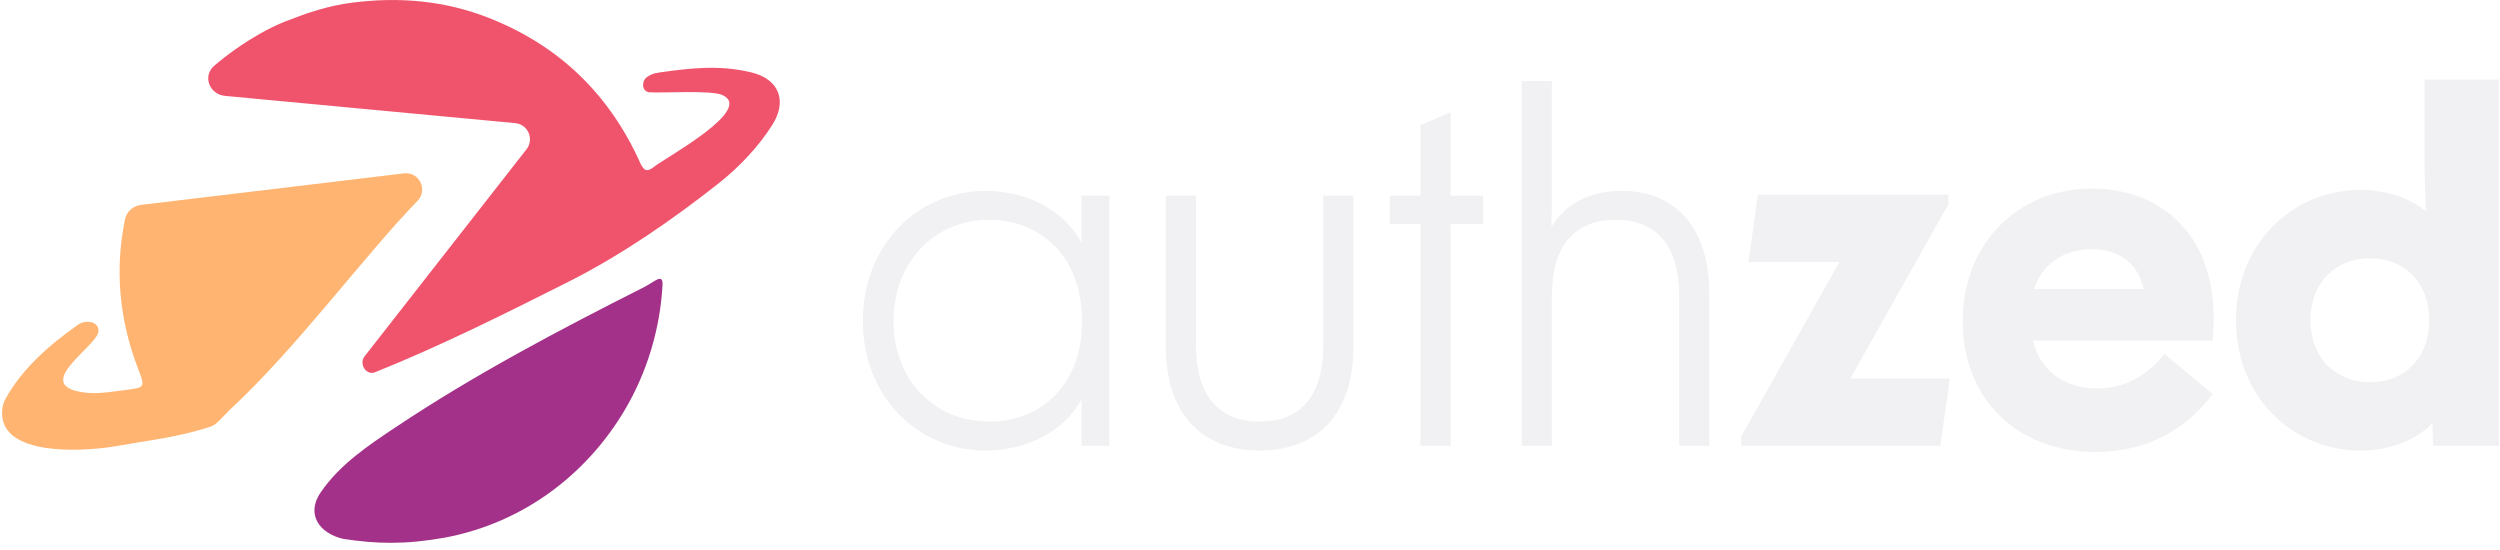
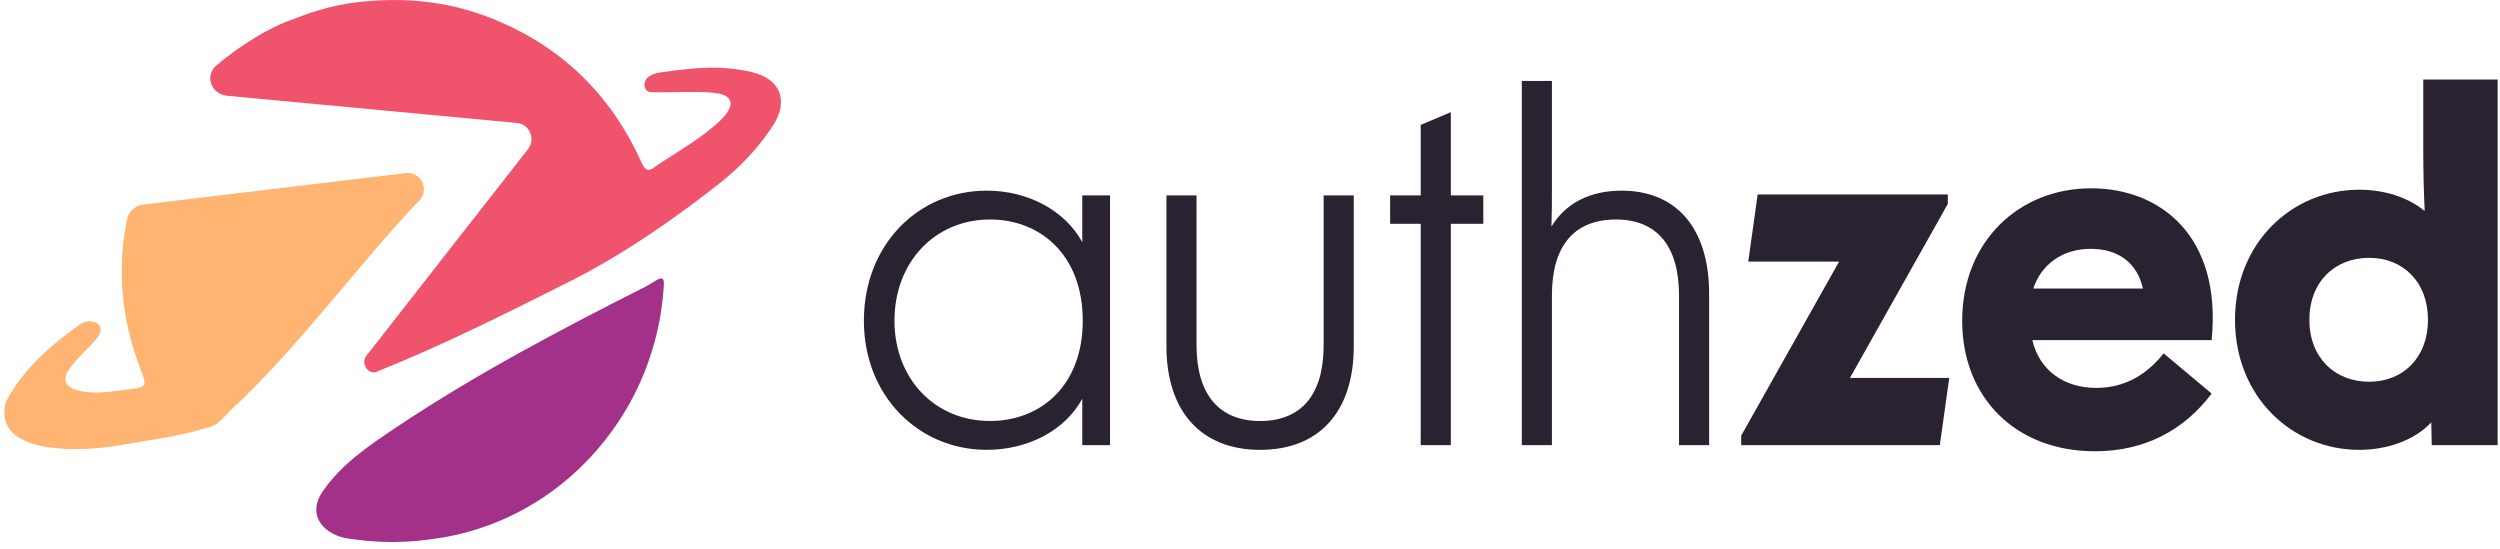
- <svg xmlns="http://www.w3.org/2000/svg" width="683" height="150" viewBox="0 0 683 150" fill="none">
-   <path d="M181 77.861C180.362 89.818 176.774 101.742 170.665 112.048C160.432 129.313 143.289 142.798 121.498 146.887C110.62 148.84 102.708 148.592 93.822 147.229C87.412 145.802 83.377 140.595 87.681 134.406C92.954 126.819 100.429 121.834 107.89 116.848C129.653 102.305 152.769 90.15 176.1 78.37C178.708 77.055 181.183 74.454 181 77.861Z" fill="#A43189" />
-   <path d="M196.485 49.961C201.966 45.625 207.26 40.056 211.01 34.088L211.017 34.084L211.023 34.079C215.151 27.508 212.807 21.576 205.245 19.777C196.552 17.708 189.181 18.541 180.283 19.777C178.116 20.078 177.564 20.545 176.823 21.013C175.321 21.961 175.156 24.854 177.317 25.215C181.272 25.462 194.23 24.577 197.337 25.956C206.191 29.887 181.963 42.974 178.78 45.507C176.869 47.025 175.954 46.843 174.88 44.453C166.454 25.721 152.733 12.439 133.559 4.897C121.542 0.172 109.161 -0.909 96.37 0.707C89.478 1.578 84.07 3.471 77.738 5.938C75.65 6.751 72.887 8.137 70.966 9.241C66.462 11.824 62.318 14.721 58.545 17.948C55.26 20.759 57.19 25.792 61.495 26.196L140.762 33.638C144.28 33.968 146.018 38.077 143.806 40.831L99.595 97.361C97.987 99.363 100.041 102.665 102.425 101.711C120.411 94.492 137.896 85.732 155.209 77.028C169.646 69.768 183.845 59.959 196.485 49.961Z" fill="#F0546C" />
-   <path fill-rule="evenodd" clip-rule="evenodd" d="M114.135 54.795C116.957 51.772 114.472 46.873 110.365 47.365L38.562 55.964C36.39 56.224 34.583 57.79 34.145 59.932C31.383 73.43 32.485 87.024 37.68 100.63C39.626 105.727 39.748 105.874 34.496 106.519C33.811 106.604 33.125 106.696 32.438 106.79C28.478 107.326 24.481 107.868 20.497 106.737C10.867 103.994 25.679 94.872 26.797 90.974C27.623 88.095 23.71 87.017 21.264 88.745C13.425 94.28 5.963 100.74 1.335 109.282C0.347 111.26 0.469 113.733 0.841 115.07C3.581 124.915 24.795 123.128 31.784 121.873C40.942 120.228 47.554 119.631 56.452 116.913C58.879 116.171 58.923 115.925 62.631 112.105C81.415 94.668 98.605 70.896 114.135 54.795Z" fill="#FFB471" />
-   <path d="M269.337 123.074C280.798 123.074 290.844 117.639 295.479 109.099V121.78H303.077V53.454H295.479V66.265C290.844 57.724 280.798 52.16 269.337 52.16C250.664 52.16 235.726 66.912 235.726 87.747C235.726 108.322 250.664 123.074 269.337 123.074ZM244.096 87.747C244.096 71.7 255.171 60.054 270.238 60.054C284.018 60.054 295.607 69.759 295.607 87.747C295.607 105.605 284.018 115.181 270.238 115.181C255.171 115.181 244.096 103.664 244.096 87.747Z" fill="#F1F0F2" />
-   <path d="M369.757 94.739V53.458H361.516V94.48C361.516 107.938 355.463 115.185 344.13 115.185C332.926 115.185 326.745 107.938 326.745 94.48V53.458H318.504V94.739C318.504 112.597 328.033 123.079 344.13 123.079C360.356 123.079 369.757 112.597 369.757 94.739Z" fill="#F1F0F2" />
-   <path d="M388.073 121.787H396.316V61.225H405.201V53.46H396.316V30.685L388.073 34.179V53.46H379.704V61.225H388.073V121.787Z" fill="#F1F0F2" />
-   <path d="M415.732 121.781H423.974V80.76C423.974 67.302 430.027 60.055 441.488 60.055C452.692 60.055 458.744 67.302 458.744 80.76V121.781H466.985V80.372C466.985 62.514 458.101 52.161 443.034 52.161C434.148 52.161 427.58 55.785 423.845 61.996C423.974 58.502 423.974 55.008 423.974 51.126V22.139H415.732V121.781Z" fill="#F1F0F2" />
-   <path d="M475.758 121.786H530.102L532.678 103.41H505.506L532.291 55.789V53.201H480.264L477.689 71.576H502.543L475.758 119.198V121.786Z" fill="#F1F0F2" />
-   <path d="M572.537 123.467C586.058 123.467 596.876 117.774 604.474 107.68L591.339 96.68C586.317 103.021 580.135 106.127 572.923 106.127C563.908 106.127 557.342 101.21 555.41 93.057H604.474C607.308 64.329 590.181 51.518 571.508 51.518C551.675 51.518 536.222 66.141 536.222 87.751C536.222 108.715 550.773 123.467 572.537 123.467ZM555.667 78.952C557.856 72.352 563.651 68.082 571.378 68.082C578.977 68.082 584.127 71.964 585.672 78.952H555.667Z" fill="#F1F0F2" />
-   <path d="M644.862 123.079C652.46 123.079 659.929 120.491 664.564 115.573L664.693 121.785H682.722V21.754H662.375V41.295C662.375 46.988 662.504 52.423 662.761 57.729C657.997 53.847 651.557 51.906 644.862 51.906C626.446 51.906 610.863 66.399 610.863 87.492C610.863 108.586 626.446 123.079 644.862 123.079ZM631.21 87.492C631.21 77.14 638.165 70.54 647.565 70.54C656.838 70.54 663.663 77.14 663.663 87.492C663.663 97.845 656.838 104.445 647.565 104.445C638.165 104.445 631.21 97.845 631.21 87.492Z" fill="#F1F0F2" />
+ <svg xmlns="http://www.w3.org/2000/svg" width="684" height="150" viewBox="0 0 684 150" fill="none">
+   <path d="M181.633 77.861C180.994 89.818 177.406 101.742 171.297 112.048C161.065 129.313 143.921 142.798 122.131 146.887C111.253 148.839 103.34 148.592 94.455 147.229C88.045 145.802 84.009 140.595 88.313 134.406C93.587 126.819 101.062 121.834 108.523 116.848C130.285 102.305 153.402 90.15 176.732 78.37C179.34 77.055 181.816 74.454 181.633 77.861Z" fill="#A43189" />
+   <path d="M197.118 49.961C202.598 45.625 207.893 40.055 211.643 34.088L211.649 34.084L211.656 34.079C215.783 27.508 213.44 21.575 205.878 19.777C197.184 17.708 189.813 18.541 180.916 19.777C178.748 20.078 178.196 20.545 177.455 21.013C175.954 21.96 175.788 24.854 177.95 25.214C181.905 25.462 194.862 24.577 197.97 25.956C206.824 29.887 182.596 42.974 179.412 45.507C177.502 47.025 176.587 46.843 175.512 44.453C167.087 25.721 153.366 12.438 134.191 4.897C122.174 0.172 109.793 -0.91 97.003 0.707C90.11 1.578 84.703 3.471 78.37 5.938C76.282 6.751 73.519 8.137 71.598 9.241C67.095 11.824 62.95 14.721 59.178 17.948C55.892 20.759 57.822 25.791 62.127 26.196L141.394 33.638C144.913 33.968 146.65 38.077 144.439 40.831L100.228 97.361C98.62 99.363 100.673 102.665 103.057 101.71C121.043 94.492 138.529 85.732 155.841 77.027C170.278 69.768 184.477 59.958 197.118 49.961Z" fill="#F0546C" />
+   <path fill-rule="evenodd" clip-rule="evenodd" d="M114.767 54.795C117.589 51.772 115.104 46.873 110.997 47.365L39.195 55.964C37.023 56.224 35.215 57.79 34.777 59.932C32.016 73.43 33.117 87.024 38.313 100.63C40.258 105.727 40.38 105.874 35.128 106.519C34.444 106.603 33.757 106.696 33.07 106.79C29.11 107.326 25.113 107.868 21.129 106.737C11.499 103.994 26.311 94.871 27.429 90.974C28.255 88.095 24.343 87.017 21.896 88.745C14.058 94.28 6.595 100.74 1.968 109.282C0.979 111.26 1.101 113.733 1.473 115.07C4.213 124.915 25.427 123.128 32.416 121.873C41.574 120.228 48.187 119.631 57.084 116.913C59.511 116.171 59.556 115.924 63.263 112.104C82.047 94.668 99.237 70.896 114.767 54.795Z" fill="#FFB471" />
+   <path d="M269.969 123.074C281.43 123.074 291.476 117.639 296.111 109.099V121.78H303.709V53.454H296.111V66.265C291.476 57.724 281.43 52.16 269.969 52.16C251.296 52.16 236.358 66.912 236.358 87.746C236.358 108.322 251.296 123.074 269.969 123.074ZM244.728 87.746C244.728 71.7 255.803 60.054 270.87 60.054C284.65 60.054 296.24 69.759 296.24 87.746C296.24 105.605 284.65 115.181 270.87 115.181C255.803 115.181 244.728 103.663 244.728 87.746Z" fill="#2B2231" />
+   <path d="M370.389 94.739V53.458H362.148V94.48C362.148 107.938 356.096 115.185 344.762 115.185C333.558 115.185 327.377 107.938 327.377 94.48V53.458H319.136V94.739C319.136 112.597 328.666 123.079 344.762 123.079C360.988 123.079 370.389 112.597 370.389 94.739Z" fill="#2B2231" />
+   <path d="M388.706 121.787H396.949V61.225H405.833V53.46H396.949V30.685L388.706 34.179V53.46H380.336V61.225H388.706V121.787Z" fill="#2B2231" />
+   <path d="M416.365 121.781H424.606V80.76C424.606 67.301 430.66 60.055 442.121 60.055C453.325 60.055 459.377 67.301 459.377 80.76V121.781H467.618V80.371C467.618 62.514 458.733 52.161 443.667 52.161C434.78 52.161 428.212 55.784 424.477 61.996C424.606 58.502 424.606 55.008 424.606 51.126V22.139H416.365V121.781Z" fill="#2B2231" />
+   <path d="M476.39 121.786H530.734L533.311 103.41H506.138L532.923 55.789V53.201H480.897L478.322 71.576H503.175L476.39 119.198V121.786Z" fill="#2B2231" />
+   <path d="M573.17 123.467C586.691 123.467 597.509 117.773 605.106 107.68L591.971 96.68C586.95 103.021 580.767 106.127 573.556 106.127C564.541 106.127 557.974 101.209 556.042 93.057H605.106C607.94 64.329 590.813 51.518 572.14 51.518C552.308 51.518 536.855 66.14 536.855 87.751C536.855 108.715 551.406 123.467 573.17 123.467ZM556.3 78.952C558.489 72.352 564.284 68.082 572.01 68.082C579.609 68.082 584.759 71.964 586.305 78.952H556.3Z" fill="#2B2231" />
+   <path d="M645.494 123.079C653.092 123.079 660.561 120.491 665.196 115.573L665.325 121.785H683.355V21.754H663.008V41.294C663.008 46.988 663.136 52.423 663.394 57.729C658.63 53.847 652.19 51.906 645.494 51.906C627.079 51.906 611.496 66.399 611.496 87.492C611.496 108.585 627.079 123.079 645.494 123.079ZM631.843 87.492C631.843 77.14 638.797 70.54 648.198 70.54C657.47 70.54 664.296 77.14 664.296 87.492C664.296 97.845 657.47 104.445 648.198 104.445C638.797 104.445 631.843 97.845 631.843 87.492Z" fill="#2B2231" />
</svg>
